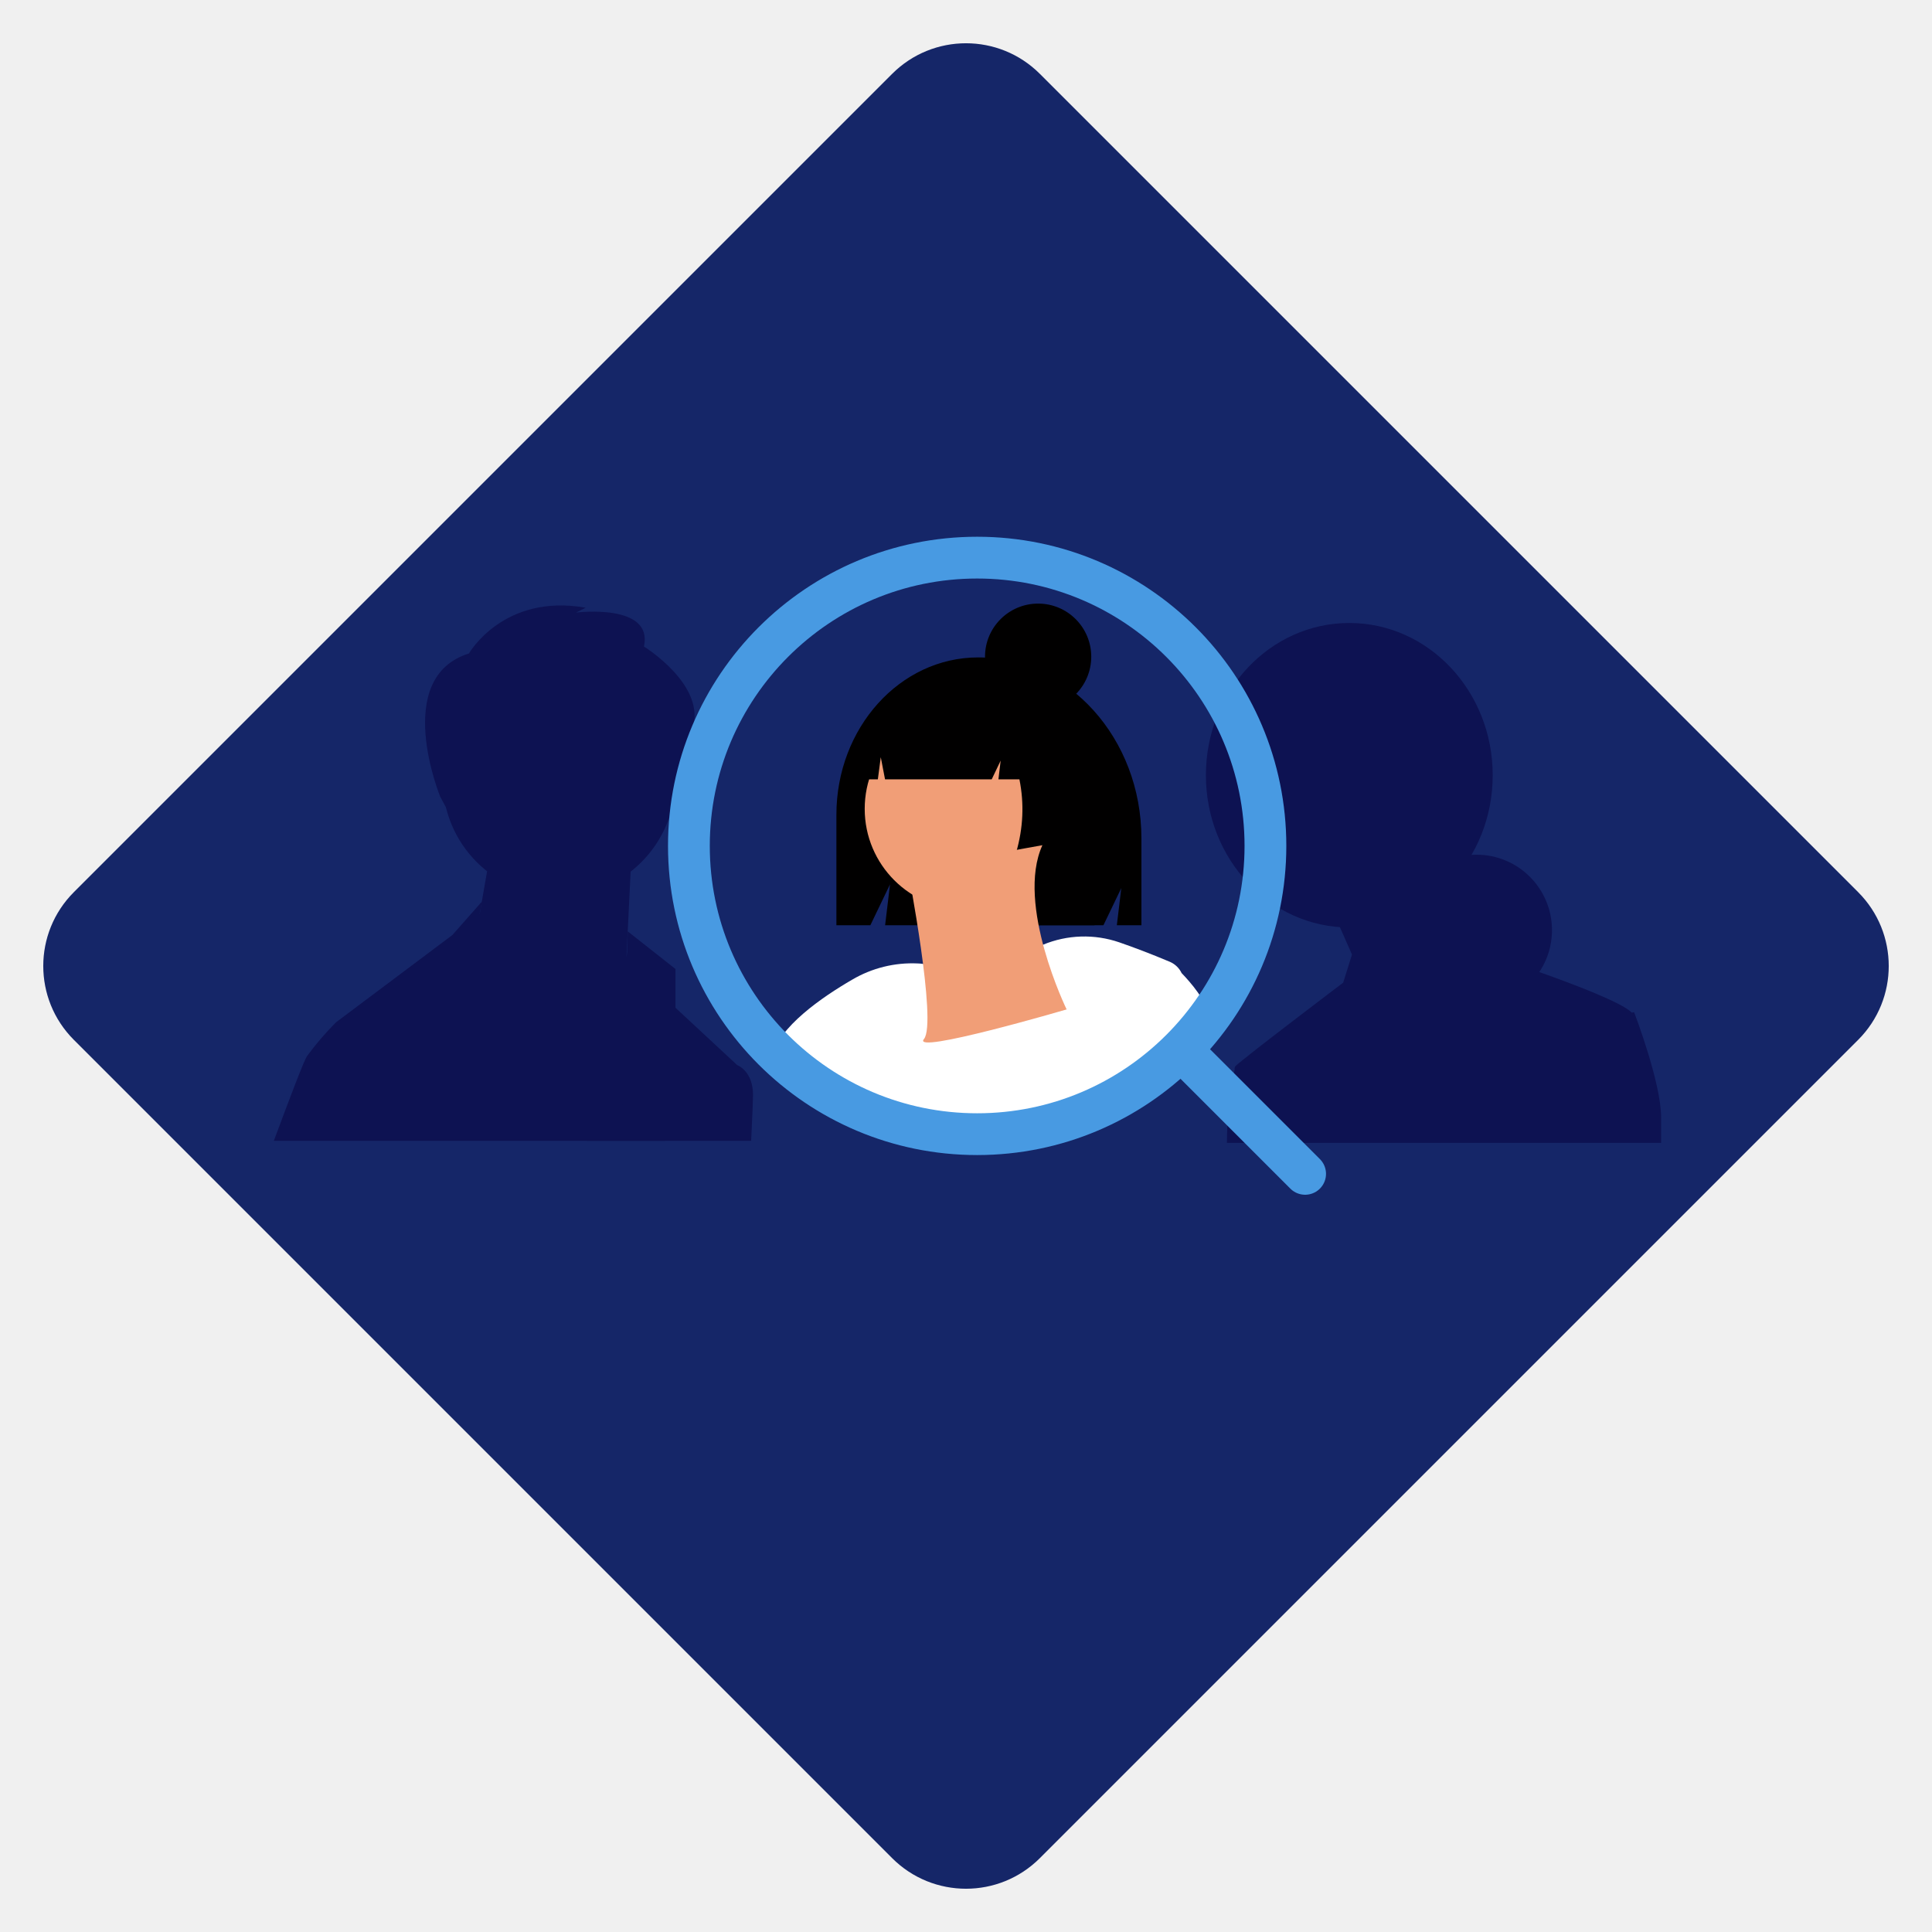
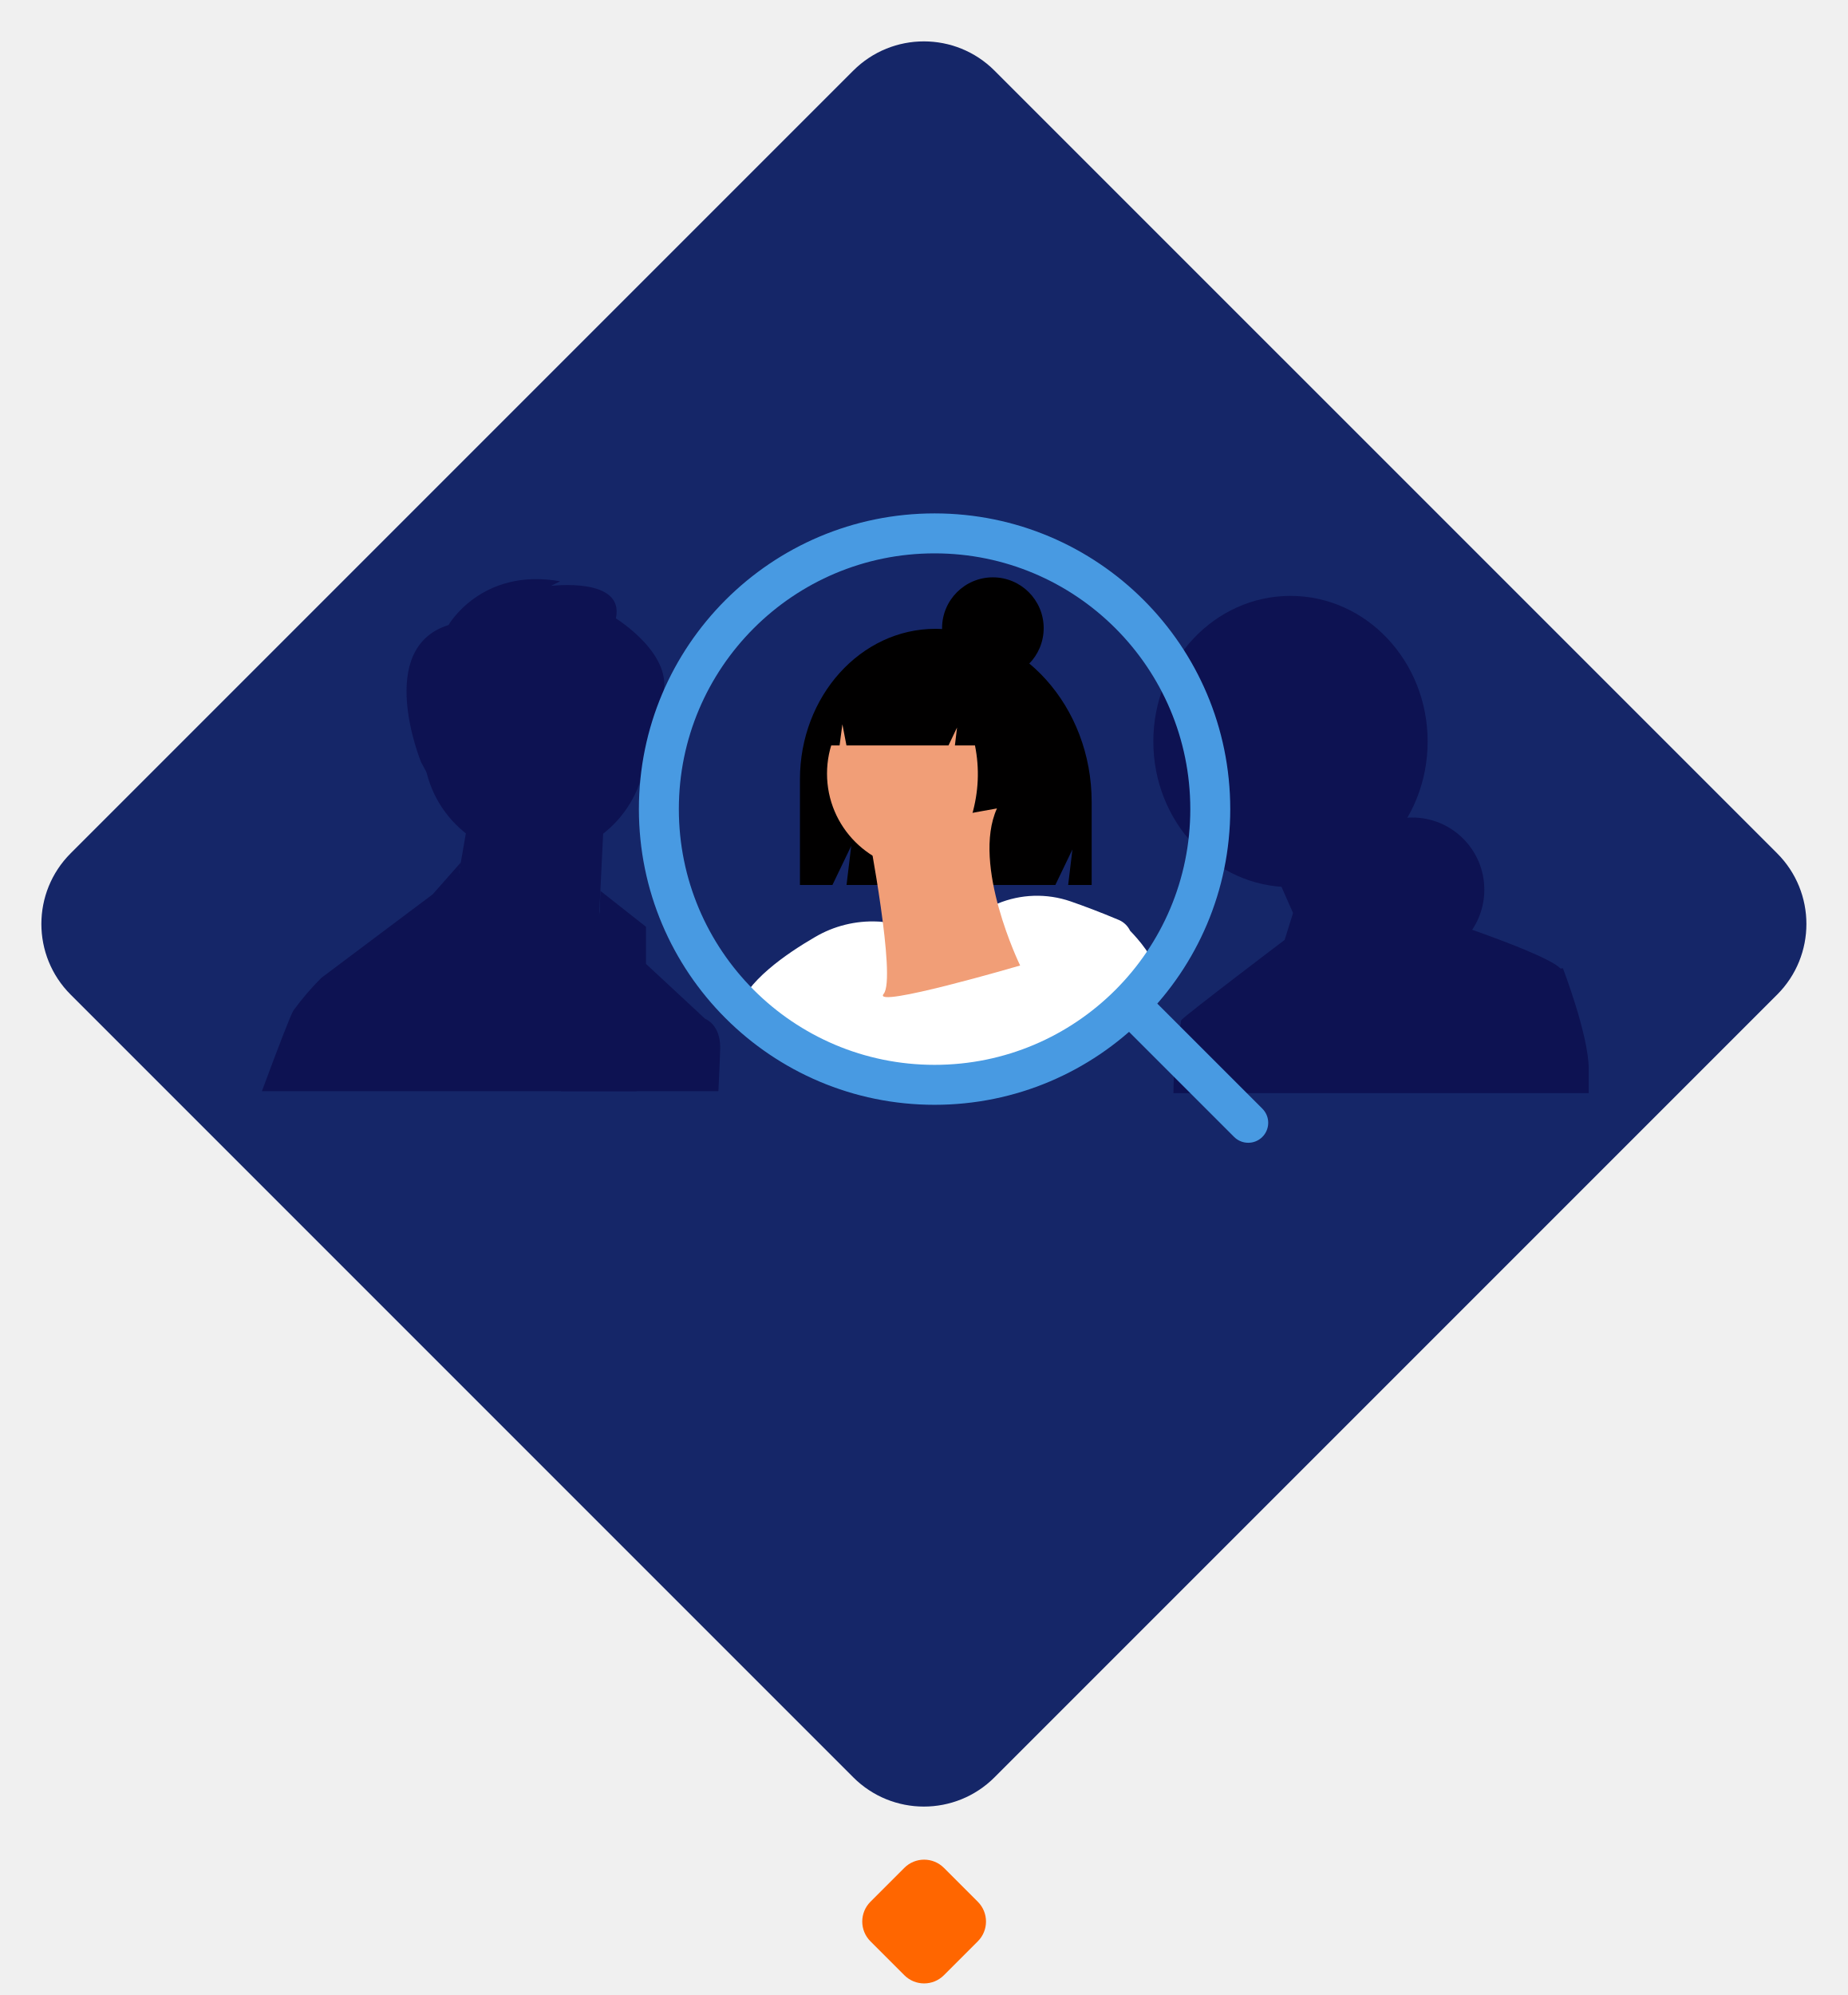
- <svg xmlns="http://www.w3.org/2000/svg" width="462.448" height="462.448" viewBox="0 0 462.448 462.448">
+ <svg xmlns="http://www.w3.org/2000/svg" width="462.448" height="499.246" viewBox="0 0 462.448 499.246">
  <g id="Staffing_Illustration_woT" data-name="Staffing Illustration woT" transform="translate(-198.103 -2046.523)">
    <rect id="Rectangle_966" data-name="Rectangle 966" width="327" height="327" rx="25" transform="translate(429.327 2046.523) rotate(45)" fill="#152668" />
+     <rect id="Rectangle_820" data-name="Rectangle 820" width="26" height="26" rx="7" transform="translate(429.385 2509) rotate(45)" fill="#f60" />
    <path id="Path_233" data-name="Path 233" d="M597.649,528.783h0c-18.748,0-33.946,16.867-33.946,37.673V592.89h8.13l4.707-9.794-1.177,9.794h52.257l4.279-8.9-1.07,8.9h5.884V572.134C636.712,548.192,619.223,528.783,597.649,528.783Z" transform="translate(-165.397 1675.1)" fill="#010000" />
    <ellipse id="Ellipse_2638" data-name="Ellipse 2638" cx="24.166" cy="24.166" rx="24.166" ry="24.166" transform="translate(405.082 2215.964)" fill="#f19e77" />
    <path id="Intersection_2" data-name="Intersection 2" d="M-10485.19,124.5c1.721-7.188,12.088-14.314,19.257-18.473a28.309,28.309,0,0,1,15.691-3.892,10.94,10.94,0,0,1,1.281.108c.209.021.428.05.636.09,2.811.567,26.439-3.934,26.439-3.934.548-.277,1.1-.525,1.669-.754a25.76,25.76,0,0,1,18.218-.567c3.356,1.163,7.438,2.692,12.177,4.688a5.552,5.552,0,0,1,2.771,2.7h.011s5.65,5.74,5.65,8.551c0,.332-.016,2.338-.046,5.624A70.355,70.355,0,0,1-10436,144.5,70.277,70.277,0,0,1-10485.19,124.5Z" transform="translate(10868 2175)" fill="#fff" />
    <path id="Path_237" data-name="Path 237" d="M607.337,539.182a17.8,17.8,0,0,0-14.047-7.168h-.666c-12.85,0-23.267,11.628-23.267,25.971h4.306l.7-5.293,1.02,5.293h25.537l2.139-4.478-.535,4.478h5.024q3.516,17.464-10.105,34.927H606l4.279-8.956-1.07,8.956h16.313l3.209-20.6C628.727,556.888,619.764,543.808,607.337,539.182Z" transform="translate(-165.436 1675.078)" fill="#010000" />
    <ellipse id="Ellipse_2639" data-name="Ellipse 2639" cx="12.715" cy="12.715" rx="12.715" ry="12.715" transform="translate(433.877 2191)" fill="#010000" />
    <g id="Group_191" data-name="Group 191" transform="translate(486.749 2195.643)">
      <ellipse id="Ellipse_2640" data-name="Ellipse 2640" cx="34.326" cy="36.439" rx="34.326" ry="36.439" fill="#0d1252" />
      <ellipse id="Ellipse_2641" data-name="Ellipse 2641" cx="18.058" cy="18.058" rx="18.058" ry="18.058" transform="translate(46.724 55.464)" fill="#0d1252" />
      <path id="Path_238" data-name="Path 238" d="M409.235,188.971l9.674,25.152L394.4,224.442l-2.152-4.878-7.523-17.05Z" transform="translate(-357.029 -139.633)" fill="#0d1252" />
      <ellipse id="Ellipse_2642" data-name="Ellipse 2642" cx="21.605" cy="21.605" rx="21.605" ry="21.605" transform="translate(11.253 22.573)" fill="#0d1252" />
      <path id="Path_239" data-name="Path 239" d="M563.494,369.372c13.58-9.061,17.639-11.228,33.2-7.727l.934-22.708-40.223,8.438Z" transform="translate(-548.295 -327.564)" fill="#0d1252" />
      <path id="Path_240" data-name="Path 240" d="M650.773,421.148l-.6.07a.381.381,0,0,0-.05-.06c-2.364-2.364-13.647-6.665-22.06-9.644h-.01c-5.344-1.9-9.525-3.258-9.525-3.258L608.363,397.8c-2.563,2.88-7.976,5.105-13.121,6.674a103.041,103.041,0,0,1-12,2.861h-.01l-2.106,6.724s-23.867,18.067-25.794,19.994h-.01v.02a1.049,1.049,0,0,0-.179.755v.05A87.576,87.576,0,0,0,553.3,452.4H657.229v-6.1C657.229,437.923,650.773,421.148,650.773,421.148Z" transform="translate(-548.267 -327.963)" fill="#0d1252" />
    </g>
    <g id="Group_192" data-name="Group 192" transform="translate(263.65 2191.527)">
      <circle id="Ellipse_2651" data-name="Ellipse 2651" cx="27.856" cy="27.856" r="27.856" transform="translate(40.417 13.808)" fill="#0d1252" />
      <path id="Path_248" data-name="Path 248" d="M648.068,387.44l-2.322,47.586-35.98-20.891,4.642-26.7Z" transform="translate(-562.385 -329.527)" fill="#0d1252" />
      <path id="Path_249" data-name="Path 249" d="M658.515,437.347l-2.36,20.24h-18.89l-20.5-39.39-5.78-11.09-2.77-1.81,3.21-.73,2.53,1.83,28.31,20.51,4.54-13.63.12-.35,1.14-3.43Z" transform="translate(-562.385 -329.527)" fill="#0d1252" />
      <path id="Path_250" data-name="Path 250" d="M800.48,529.128s8.223-14.432,27.954-10.951l-2.321,1.161s18.57-2.321,16.249,8.125c0,0,15.089,9.285,11.607,19.731a118.093,118.093,0,0,0-4.643,18.57l-1.39-3.9s-1.758-1.615-3-6.036c-.727-2.6-.383-7.544-2.577-10.518-3.589-4.869-12.518-.98-21.335,0-15.669,1.741-21.3-3.452-22.93,1.88-.369,1.231.313,7.061,0,11.827a24.581,24.581,0,0,1-2.153,8.734l-2.329-4.312S781.909,534.931,800.48,529.128Z" transform="translate(-753.778 -517.717)" fill="#0d1252" />
      <path id="Path_251" data-name="Path 251" d="M864.718,627.677l-.02-.01-14.79-13.74v-9.28l-11.42-9-.17,5.47-1.18,37.19-18.99-26.12-12.8-17.6-2.3-3.15.56-2.95-7.09,8.03-25.66,19.25-2.2,1.65a69.984,69.984,0,0,0-6.96,8.12c-.69,1.03-3.83,9.23-7.92,20.24h114.25c.28-5.8.45-9.83.45-10.95C868.478,629.257,865.008,627.787,864.718,627.677Z" transform="translate(-753.778 -517.717)" fill="#0d1252" />
    </g>
    <g id="Ellipse_2907" data-name="Ellipse 2907" transform="translate(358 2175)" fill="none" stroke="#489ae2" stroke-width="10">
      <circle cx="74" cy="74" r="74" stroke="none" />
      <circle cx="74" cy="74" r="69" fill="none" />
    </g>
    <line id="Line_34" data-name="Line 34" x2="26.477" y2="26.477" transform="translate(484.023 2301.023)" fill="none" stroke="#489ae2" stroke-linecap="round" stroke-width="10" />
    <path id="Path_235" data-name="Path 235" d="M580.907,579.836s7.089,36.733,3.867,40.6,34.155-7.089,34.155-7.089-12.244-25.133-5.8-39.311Z" transform="translate(-165.514 1674.794)" fill="#f19e77" />
  </g>
</svg>
